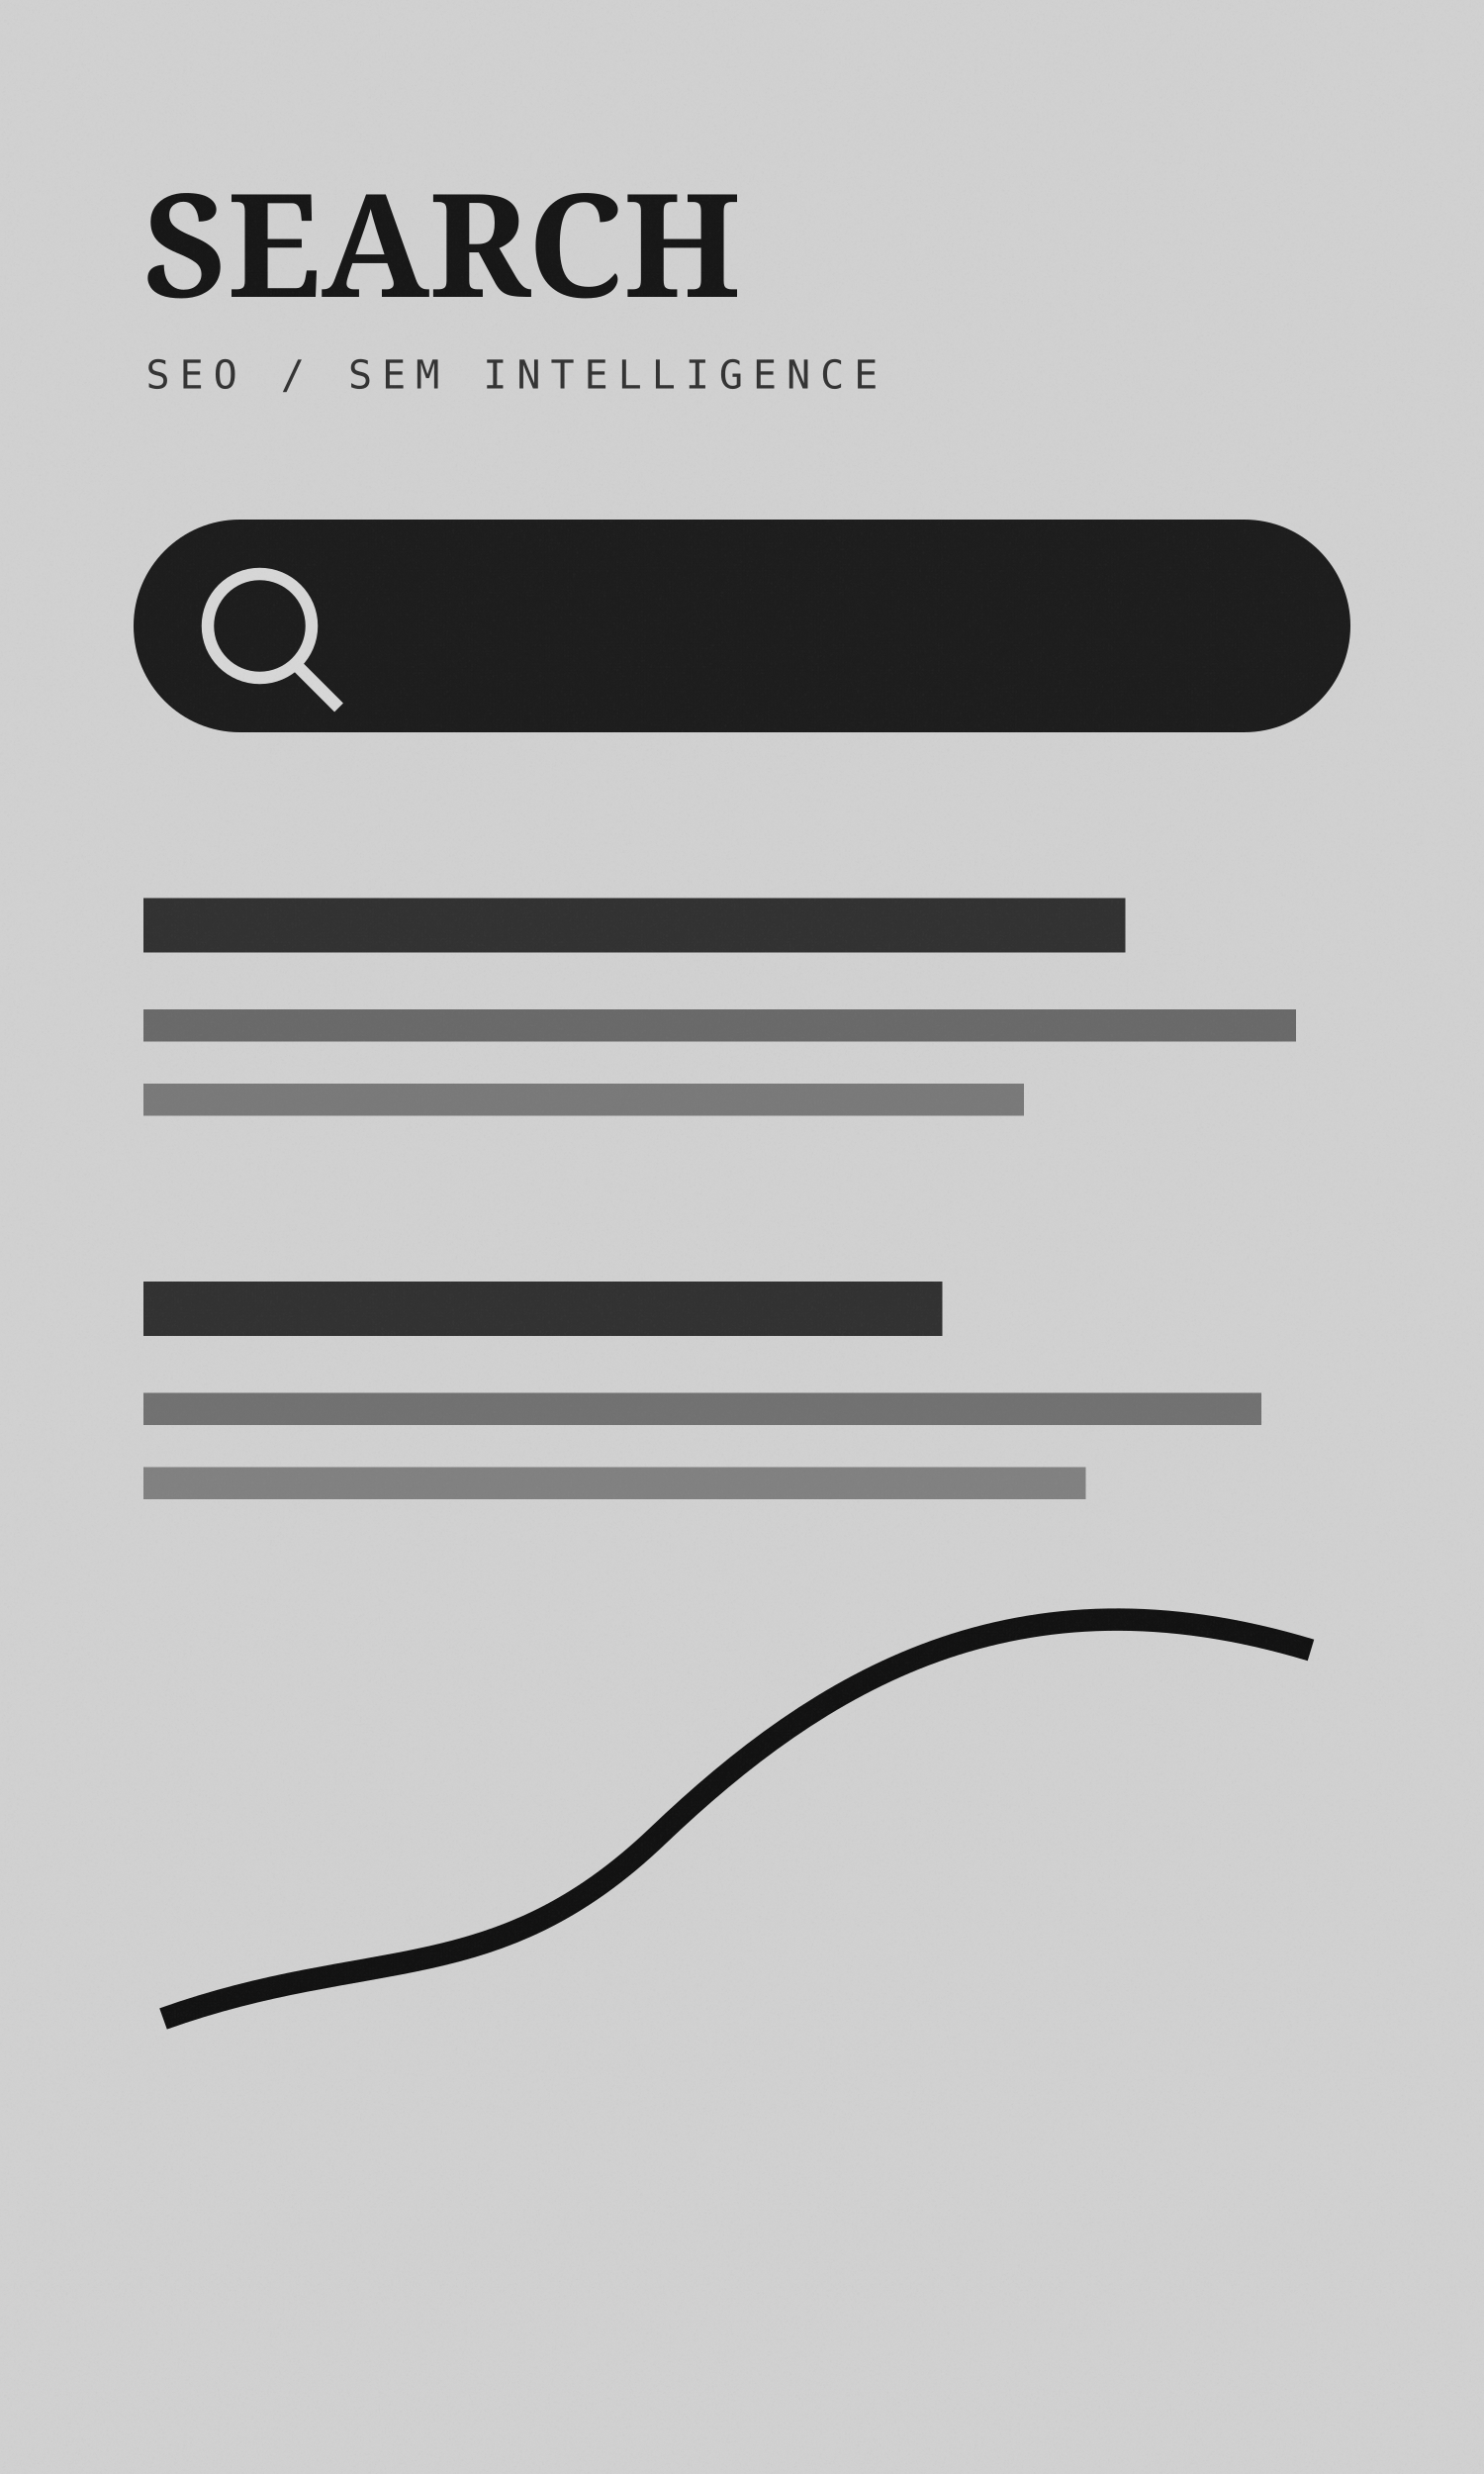
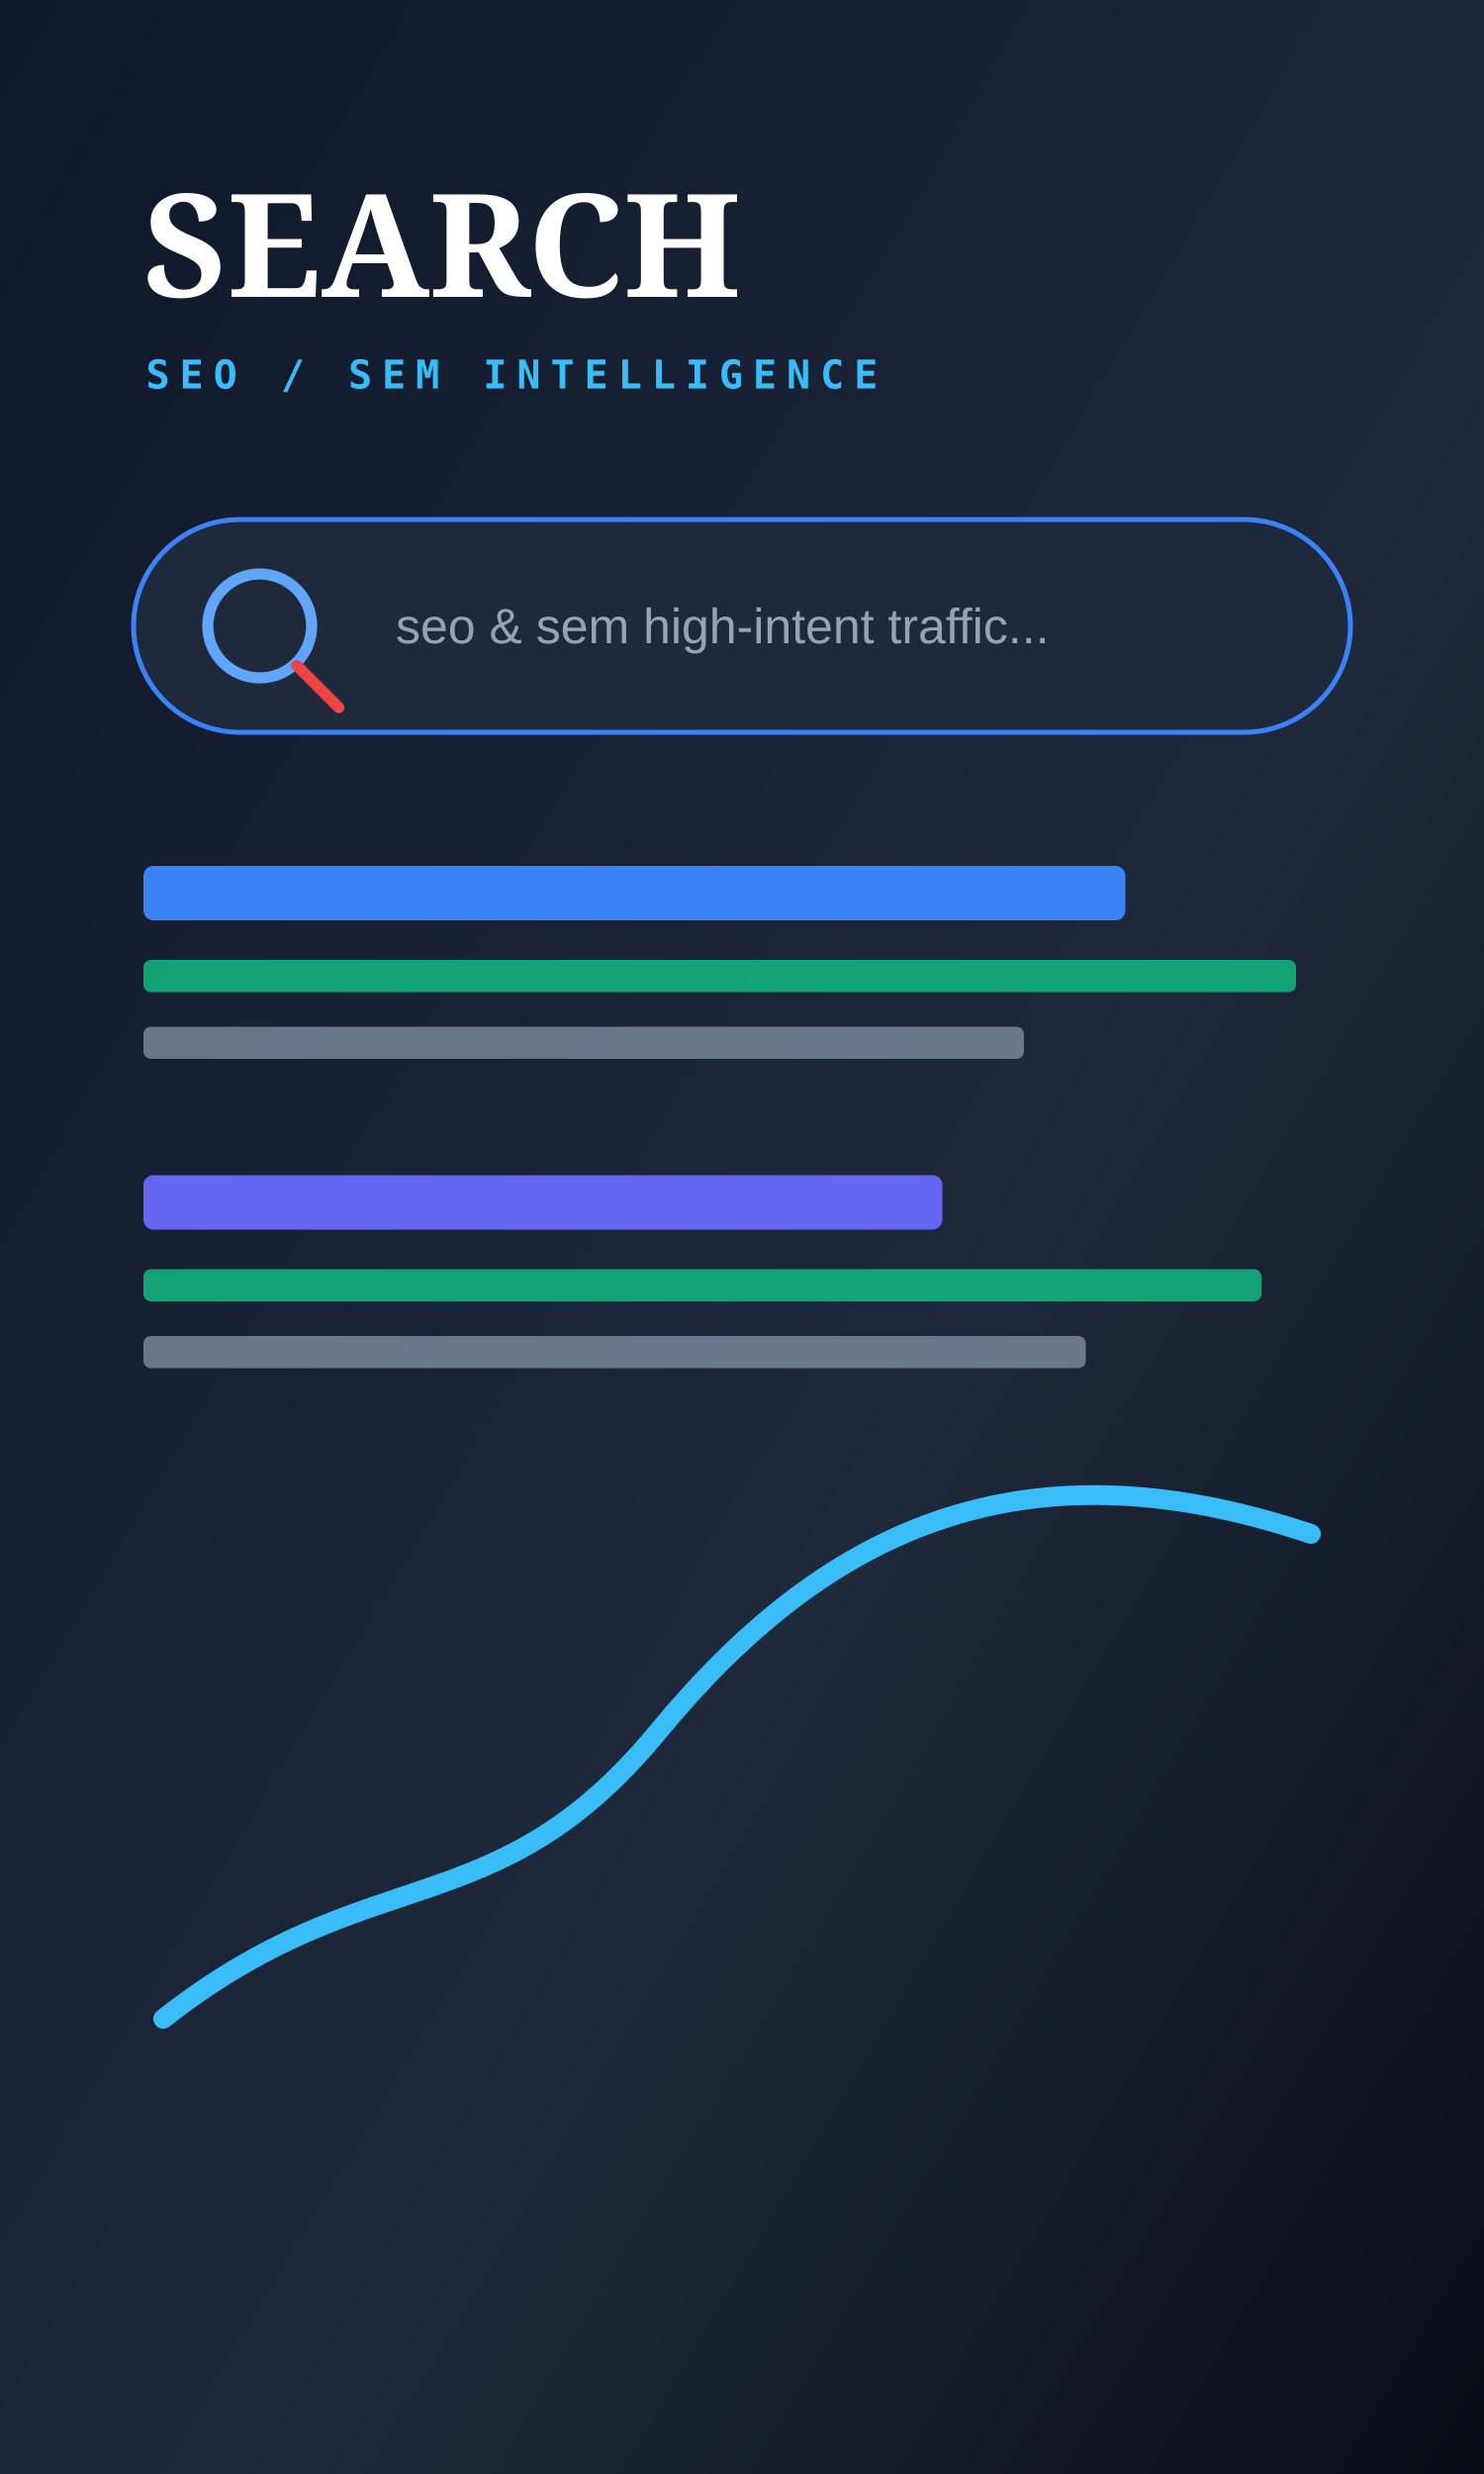
<svg xmlns="http://www.w3.org/2000/svg" viewBox="0 0 600 1000">
  <defs>
-     <filter id="n">
-       <feTurbulence baseFrequency=".8" numOctaves="3" />
-       <feColorMatrix type="saturate" values="0" />
-       <feComponentTransfer>
-         <feFuncA type="table" tableValues="0 .14" />
-       </feComponentTransfer>
-     </filter>
+     <linearGradient id="bg-search" x1="0" y1="0" x2="1" y2="1">
+       <stop offset="0%" stop-color="#0f172a" />
+       <stop offset="60%" stop-color="#1e293b" />
+       <stop offset="100%" stop-color="#090d16" />
+     </linearGradient>
  </defs>
-   <rect width="600" height="1000" fill="#d1d1d1" />
-   <rect x="54" y="210" width="492" height="86" rx="43" fill="#1c1c1c" />
-   <circle cx="105" cy="253" r="21" fill="none" stroke="#d7d7d7" stroke-width="5" />
-   <path d="M120 269L137 286" stroke="#d7d7d7" stroke-width="5" />
-   <g fill="#313131">
-     <rect x="58" y="363" width="397" height="22" />
-     <rect x="58" y="408" width="466" height="13" opacity=".65" />
-     <rect x="58" y="438" width="356" height="13" opacity=".55" />
-     <rect x="58" y="518" width="323" height="22" />
-     <rect x="58" y="563" width="452" height="13" opacity=".6" />
-     <rect x="58" y="593" width="381" height="13" opacity=".5" />
+   <rect width="600" height="1000" fill="url(#bg-search)" />
+   <rect x="54" y="210" width="492" height="86" rx="43" fill="#1e293b" stroke="#3b82f6" stroke-width="2" />
+   <circle cx="105" cy="253" r="21" fill="none" stroke="#60a5fa" stroke-width="4.5" />
+   <path d="M120 269L137 286" stroke="#ef4444" stroke-width="4.5" stroke-linecap="round" />
+   <text x="160" y="260" fill="#94a3b8" font-family="Arial, sans-serif" font-size="20">seo &amp; sem high-intent traffic...</text>
+   <g>
+     <rect x="58" y="350" width="397" height="22" rx="4" fill="#3b82f6" />
+     <rect x="58" y="388" width="466" height="13" rx="3" fill="#10b981" opacity=".85" />
+     <rect x="58" y="415" width="356" height="13" rx="3" fill="#94a3b8" opacity=".65" />
+     <rect x="58" y="475" width="323" height="22" rx="4" fill="#6366f1" />
+     <rect x="58" y="513" width="452" height="13" rx="3" fill="#10b981" opacity=".85" />
+     <rect x="58" y="540" width="381" height="13" rx="3" fill="#94a3b8" opacity=".65" />
  </g>
-   <path d="M66 816C150 786 200 805 266 742S411 631 530 667" fill="none" stroke="#111" stroke-width="9" />
-   <text x="58" y="120" fill="#161616" font-family="Georgia,serif" font-size="58" font-weight="700">SEARCH</text>
-   <text x="59" y="157" fill="#333" font-family="monospace" font-size="16" letter-spacing="4">SEO / SEM INTELLIGENCE</text>
-   <rect width="600" height="1000" filter="url(#n)" opacity=".35" />
+   <path d="M66 816C150 750 200 780 266 700S411 580 530 620" fill="none" stroke="#38bdf8" stroke-width="8" stroke-linecap="round" />
+   <text x="58" y="120" fill="#ffffff" font-family="Georgia,serif" font-size="58" font-weight="700">SEARCH</text>
+   <text x="59" y="157" fill="#38bdf8" font-family="monospace" font-size="16" font-weight="bold" letter-spacing="4">SEO / SEM INTELLIGENCE</text>
</svg>
